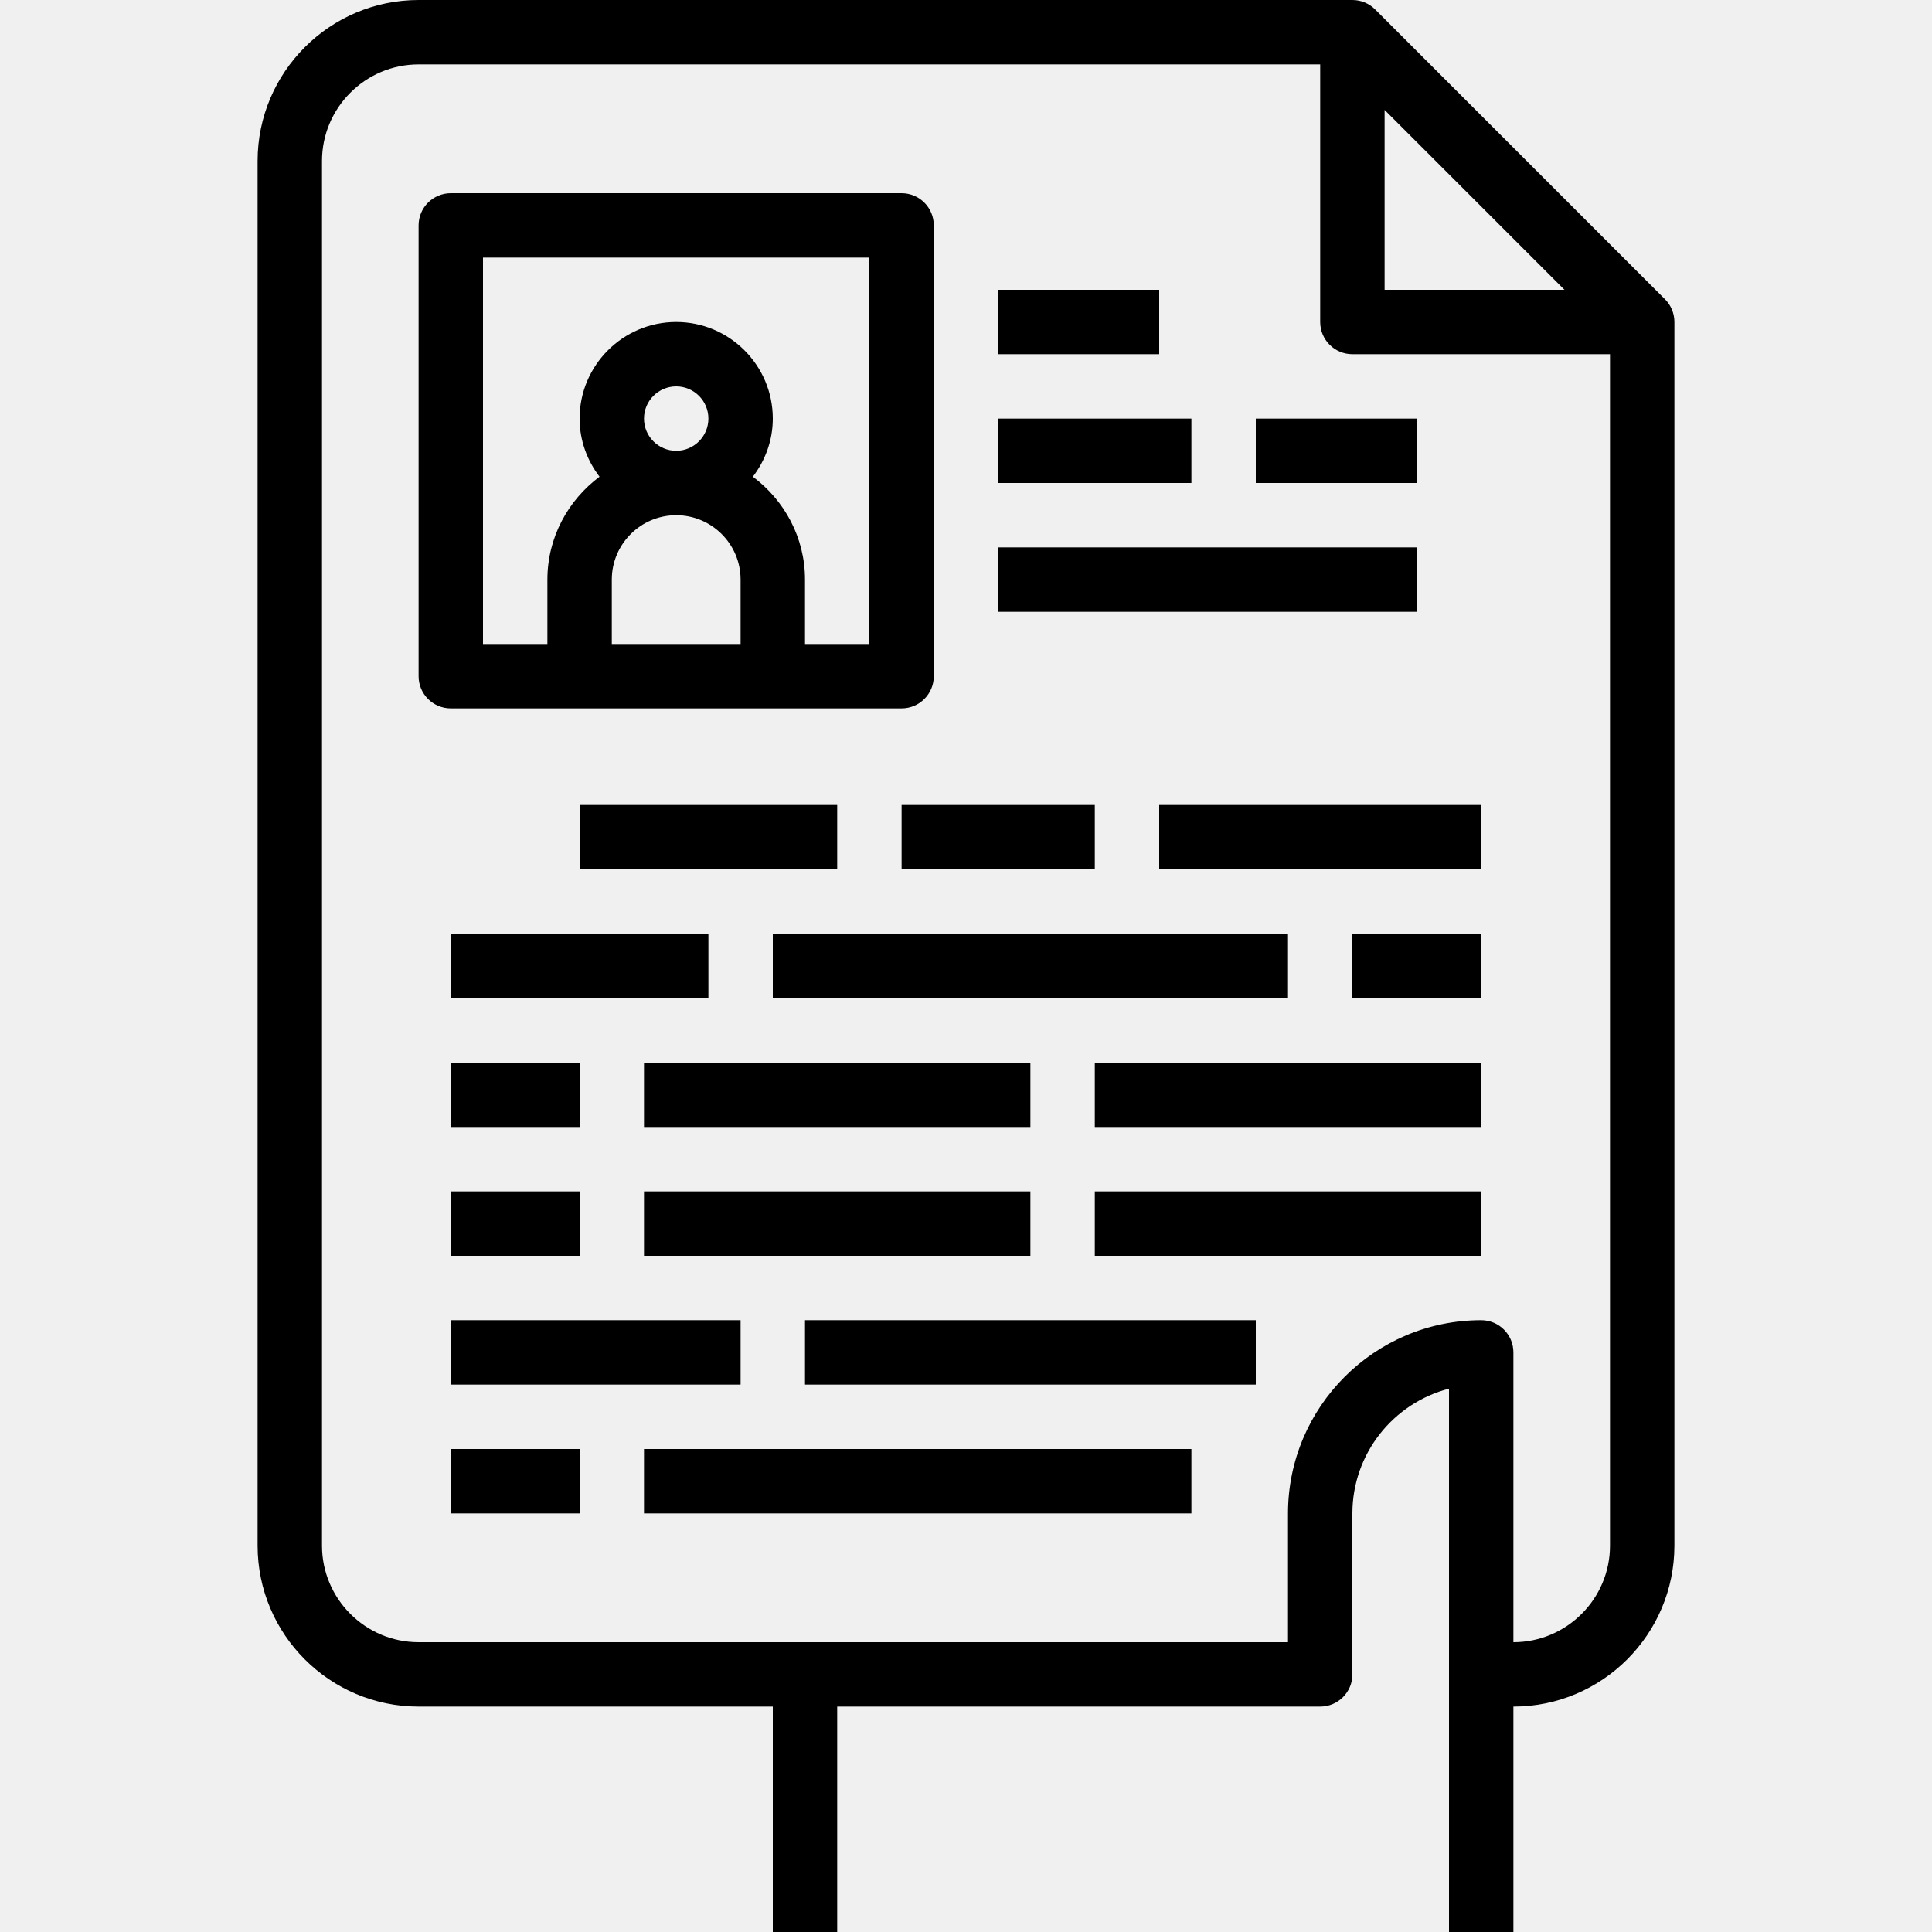
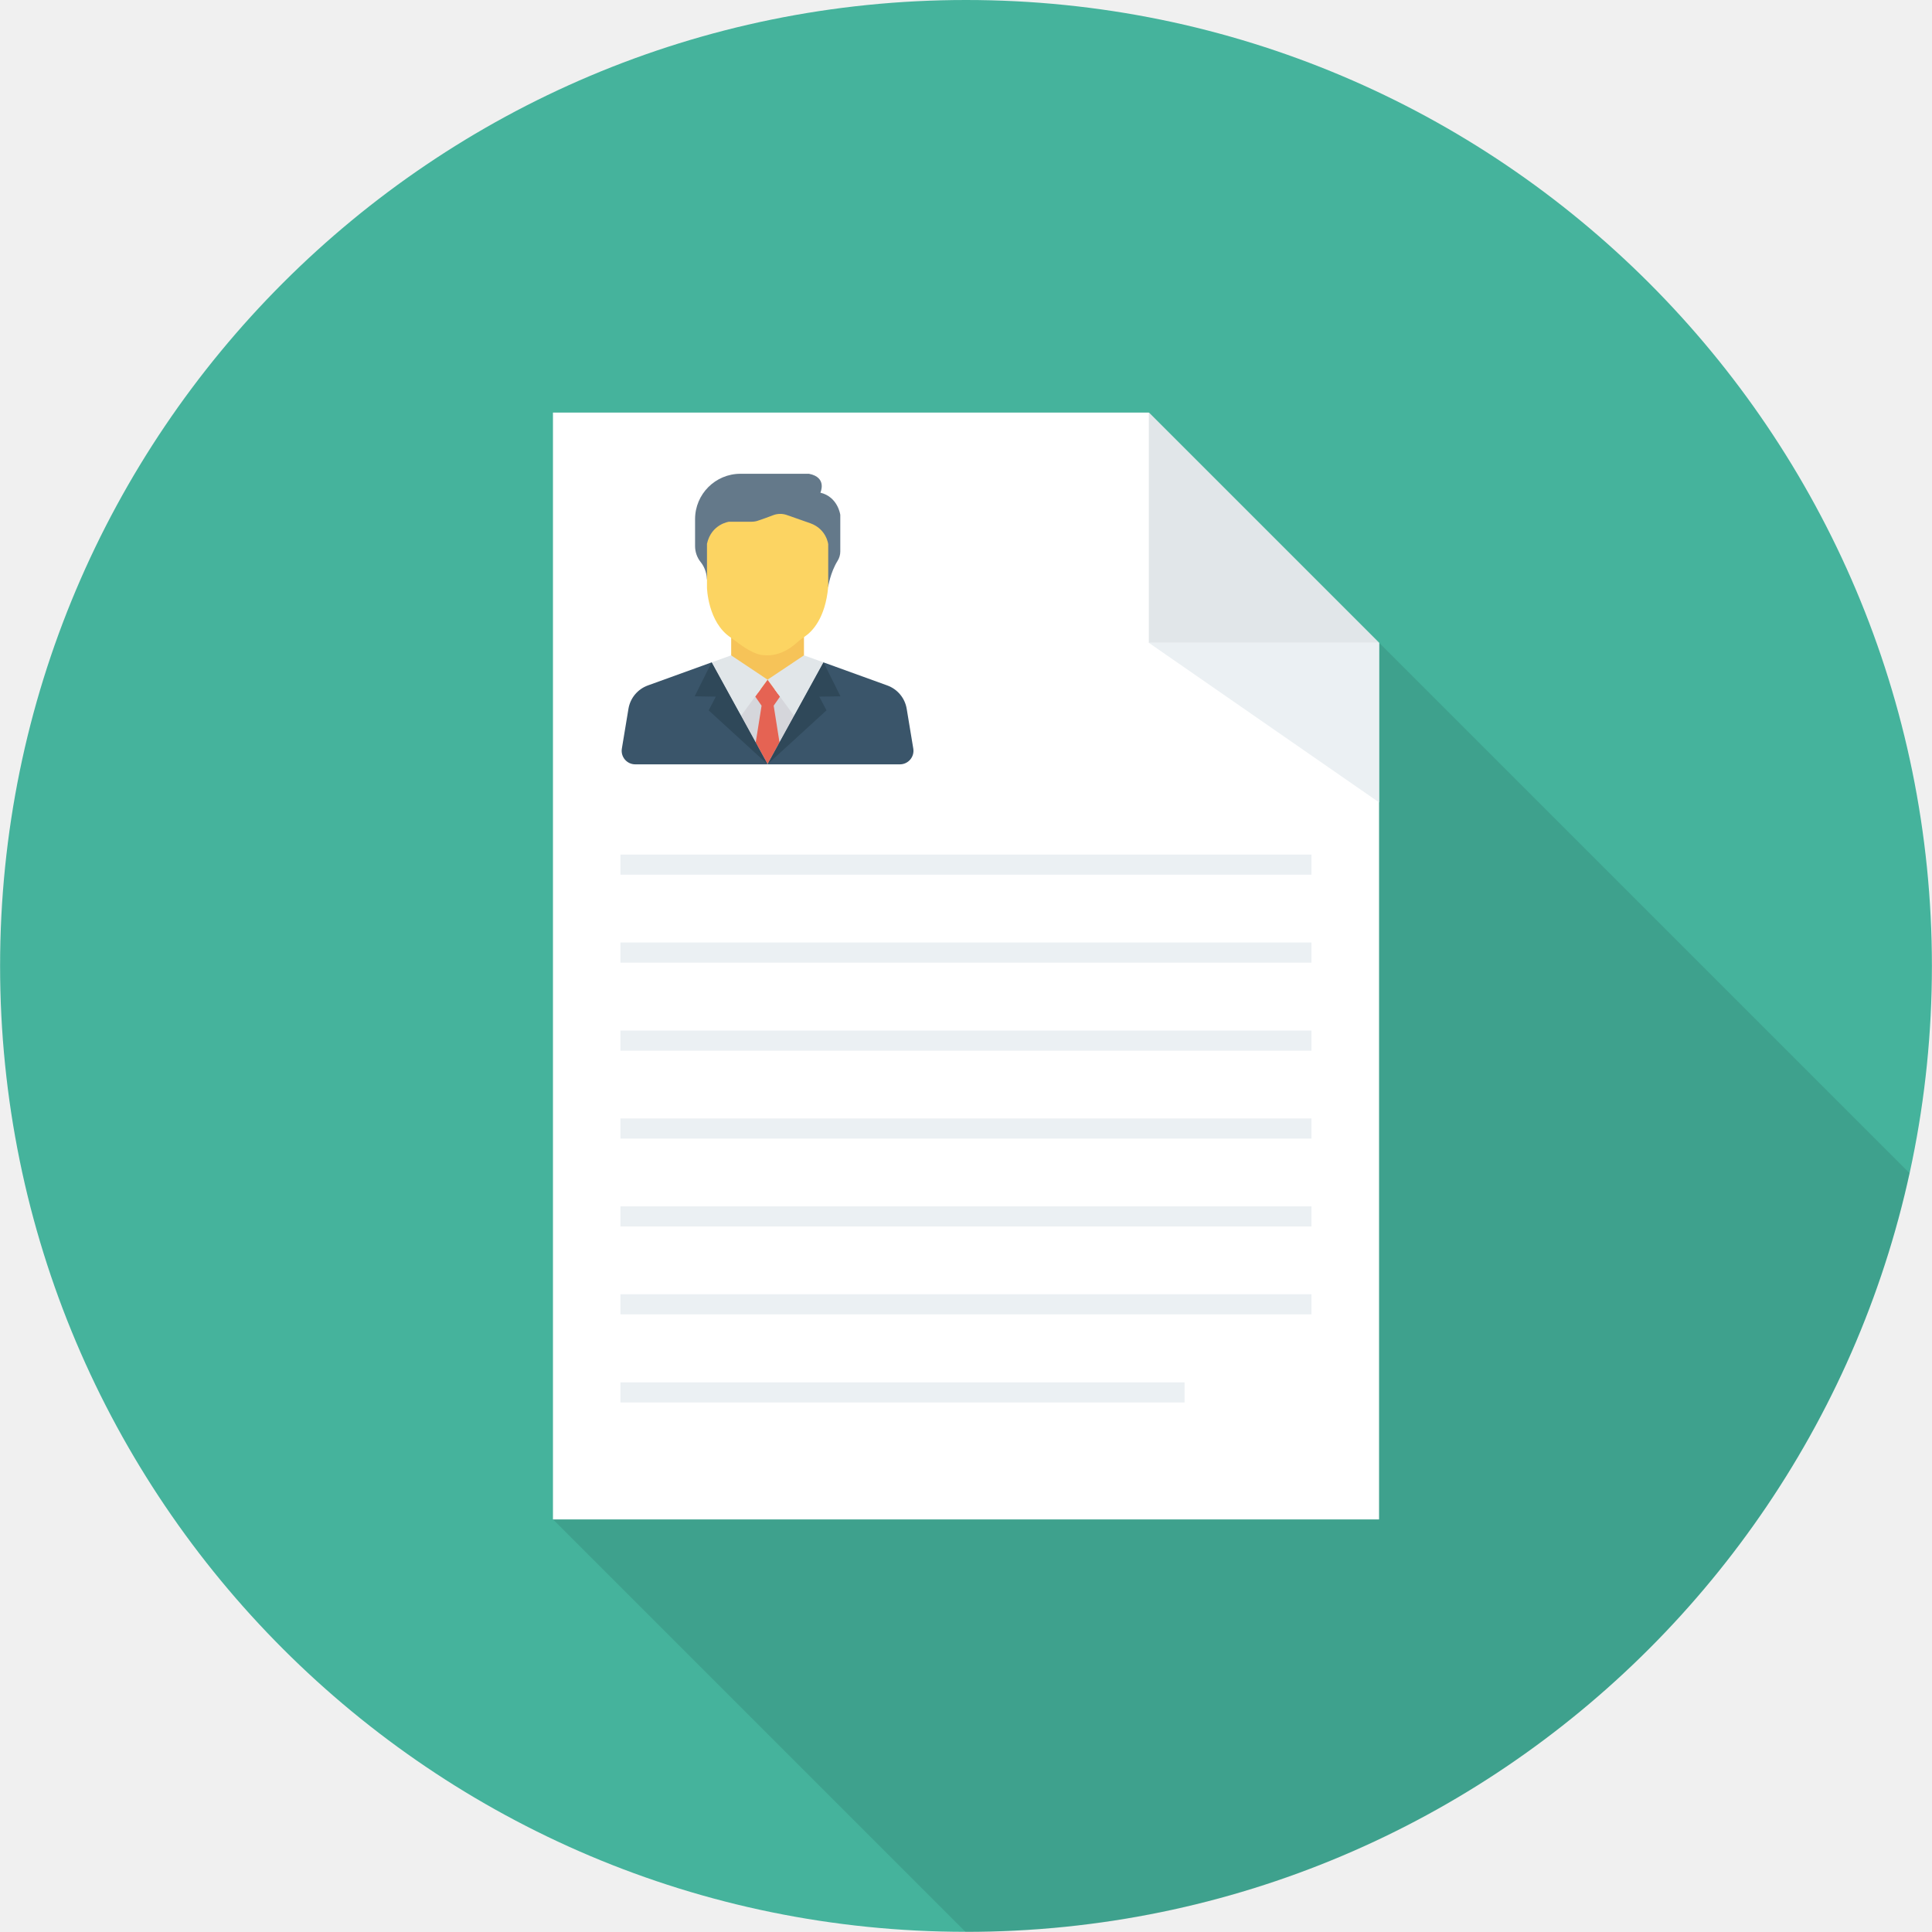
- <svg xmlns="http://www.w3.org/2000/svg" fill="#000000" version="1.1" id="Layer_1" viewBox="0 0 480 480" xml:space="preserve">
+ <svg xmlns="http://www.w3.org/2000/svg" version="1.1" id="Layer_1" viewBox="0 0 451.319 451.319" xml:space="preserve">
+   <circle style="fill:#45B39C;" cx="225.659" cy="225.638" r="225.638" />
+   <path style="opacity:0.1;enable-background:new    ;" d="M129.188,96.37v258.566l96.38,96.38c0.031,0,0.061,0.002,0.092,0.002  c108.013,0,198.249-75.908,220.403-177.276L268.391,96.37C268.391,96.37,129.188,96.37,129.188,96.37z M179.306,158.754l0.01,0.014  l-0.01,0.006V158.754z M179.306,178.551l-0.013-0.013l0.012-0.011h0l0.012,0.011L179.306,178.551z M179.333,158.756l-0.004,0.002  l0.004-0.005V158.756z" />
+   <polygon style="fill:#FFFFFF;" points="268.371,96.378 129.169,96.378 129.169,354.944 322.152,354.944 322.152,150.159 " />
+   <polygon style="fill:#E1E6E9;" points="268.371,150.159 322.152,150.159 268.371,96.378 " />
+   <polygon style="fill:#EBF0F3;" points="322.152,150.159 268.371,150.159 322.152,187.438 " />
  <g>
-     <g>
-       <path d="M413.648,74.336L341.664,2.352C340.216,0.896,338.216,0,336,0H104C81.944,0,64,17.944,64,40v344c0,22.056,17.944,40,40,40    h88v56h16v-56h120c4.416,0,8-3.576,8-8v-40c0-14.88,10.216-27.432,24-30.984V416v64h16v-56c22.056,0,40-17.944,40-40V80    C416,77.784,415.104,75.784,413.648,74.336z M344,27.312L388.688,72H344V27.312z M400,384c0,13.232-10.768,24-24,24v-72    c0-4.424-3.584-8-8-8c-26.472,0-48,21.528-48,48v32H104c-13.232,0-24-10.768-24-24V40c0-13.232,10.768-24,24-24h224v64    c0,4.424,3.584,8,8,8h64V384z" />
-     </g>
+     <path style="fill:#F6C358;" d="M179.284,162.098l0.023,0.015l0,0v-0.02l0.01,0.014l0.012-0.008v0l0.004-0.005v0.003l8.473-5.663   l0.001,0v-9.385c-0.641,0.441-1.256,0.92-1.834,1.441c-3.718,3.361-7.365,2.785-7.365,2.785c-2.224,0.059-5.393-2.22-6.744-3.281   c-0.344-0.27-0.697-0.528-1.059-0.773v9.212l0,0L179.284,162.098z" />
+     <polygon style="fill:#F6C358;" points="179.306,158.775 179.306,158.775 179.306,158.774 179.306,158.774 176.565,162.508    176.565,162.508  " />
+   </g>
+   <path style="fill:#64798A;" d="M193.474,137.047c0,0,0.49-3.308,2.184-6.026c0.411-0.66,0.636-1.418,0.636-2.196v-8.551  c0,0-0.534-4.193-4.65-5.184c0,0,1.677-3.571-2.668-4.415h-16.009l0,0c-5.852,0-10.597,4.744-10.597,10.597v6.282  c0,1.361,0.456,2.685,1.308,3.747c0.671,0.835,1.367,2.148,1.475,4.048" />
+   <path style="fill:#FCD462;" d="M178.608,153.056c0,0,3.647,0.576,7.365-2.785c0.578-0.522,1.193-1,1.834-1.441  c0.063-0.044,0.125-0.089,0.189-0.132c1.646-1.106,4.809-4.171,5.479-11.651v-9.911c0,0-0.381-3.507-4.117-4.879l-5.552-1.949  c-1.035-0.363-2.165-0.349-3.191,0.04c-1.15,0.437-2.669,1.002-3.625,1.308c-0.458,0.147-0.936,0.22-1.417,0.22h-5.275  c0,0-4.117,0.534-5.146,5.145v8.327v1.927c0,0,0.179,8.1,5.542,11.65c0.038,0.025,0.073,0.052,0.111,0.077  c0.362,0.244,0.715,0.503,1.059,0.773C173.215,150.836,176.384,153.115,178.608,153.056z" />
+   <g>
+     <polygon style="fill:#D5D6DB;" points="182.048,161.783 180.312,164.275 181.915,174.376 185.931,167.073  " />
+     <polygon style="fill:#D5D6DB;" points="176.83,174.997 178.587,163.924 176.676,161.181 172.42,166.978  " />
+     <polygon style="fill:#D5D6DB;" points="176.565,162.508 176.449,162.666 179.306,158.789 179.306,158.775 179.306,158.775  " />
  </g>
  <g>
-     <g>
-       <path d="M224,48H112c-4.416,0-8,3.576-8,8v112c0,4.424,3.584,8,8,8h32h48h32c4.416,0,8-3.576,8-8V56C232,51.576,228.416,48,224,48    z M184,160h-32v-16c0-8.824,7.176-16,16-16c8.824,0,16,7.176,16,16V160z M160,104c0-4.416,3.592-8,8-8s8,3.584,8,8s-3.592,8-8,8    S160,108.416,160,104z M216,160h-16v-16c0-10.488-5.136-19.72-12.952-25.56c3.064-4.032,4.952-9,4.952-14.44    c0-13.232-10.768-24-24-24s-24,10.768-24,24c0,5.44,1.888,10.408,4.952,14.44C141.136,124.28,136,133.512,136,144v16h-16V64h96    V160z" />
-     </g>
+     <polygon style="fill:#E56353;" points="182.096,173.431 180.734,164.846 182.209,162.728 182.209,162.728 179.306,158.774    179.306,158.775 179.306,158.789 176.449,162.666 176.417,162.709 176.417,162.709 176.417,162.709 177.905,164.846    176.537,173.469 176.537,173.469 179.306,178.504 182.096,173.432  " />
+     <polygon style="fill:#E56353;" points="179.323,178.535 179.587,178.27 179.315,178.52  " />
+     <polygon style="fill:#E56353;" points="179.297,178.52 179.025,178.27 179.289,178.535  " />
+     <polygon style="fill:#E56353;" points="179.294,178.539 179.306,178.552 179.319,178.539 179.306,178.528 179.306,178.528    179.306,178.528  " />
+     <polygon style="fill:#E56353;" points="179.333,158.754 179.328,158.759 179.333,158.756  " />
+     <polygon style="fill:#E56353;" points="179.306,158.754 179.306,158.774 179.316,158.767  " />
  </g>
  <g>
-     <g>
-       <rect x="248" y="72" width="40" height="16" />
-     </g>
+     <polygon style="fill:#E1E6E9;" points="179.333,158.756 179.328,158.759 179.328,158.759 179.316,158.767 179.306,158.774    179.306,158.774 179.306,158.774 179.306,158.774 179.306,158.774 182.209,162.728 185.51,167.224 192.38,154.734 187.807,153.094    187.806,153.094  " />
+     <polygon style="fill:#E1E6E9;" points="176.417,162.709 176.417,162.709 176.565,162.508 179.306,158.774 179.306,158.774    179.306,158.774 179.284,158.759 170.806,153.094 170.806,153.094 166.232,154.734 173.102,167.224  " />
  </g>
  <g>
-     <g>
-       <rect x="248" y="104" width="48" height="16" />
-     </g>
+     <path style="fill:#3A556A;" d="M179.323,178.535l0.009,0.017h3.576h27.313c1.955,0,3.443-1.754,3.124-3.683l-1.539-9.292   c-0.415-2.506-2.151-4.593-4.54-5.457l-14.886-5.386" />
+     <ellipse transform="matrix(-0.7203 -0.6936 0.6936 -0.7203 184.6395 431.5238)" style="fill:#3A556A;" cx="179.316" cy="178.538" rx="0.015" ry="0.01" />
  </g>
  <g>
-     <g>
-       <rect x="312" y="104" width="40" height="16" />
-     </g>
+     <polygon style="fill:#2F4859;" points="182.096,173.432 179.306,178.504 179.306,178.504 179.315,178.52 179.587,178.27    193.066,165.94 191.389,162.738 196.334,162.662 192.38,154.734 185.51,167.224  " />
+     <polygon style="fill:#2F4859;" points="179.294,178.539 179.306,178.528 179.306,178.528 179.297,178.52 179.289,178.535  " />
  </g>
+   <path style="fill:#3A556A;" d="M179.294,178.539l-0.004-0.004l-13.057-23.801l-14.886,5.386c-2.389,0.864-4.125,2.951-4.54,5.457  l-1.539,9.292c-0.319,1.929,1.169,3.683,3.124,3.683h27.339h2.111h0.026h1.438h0L179.294,178.539z" />
+   <polygon style="fill:#2F4859;" points="179.323,178.535 179.315,178.52 179.306,178.504 179.306,178.504 176.537,173.469   173.102,167.224 166.232,154.734 162.279,162.662 167.223,162.738 165.546,165.94 179.025,178.27 179.297,178.52 179.306,178.528   179.306,178.528 179.319,178.539 179.333,178.552 " />
  <g>
-     <g>
-       <rect x="248" y="136" width="104" height="16" />
-     </g>
-   </g>
-   <g>
-     <g>
-       <rect x="144" y="200" width="64" height="16" />
-     </g>
-   </g>
-   <g>
-     <g>
-       <rect x="224" y="200" width="48" height="16" />
-     </g>
-   </g>
-   <g>
-     <g>
-       <rect x="288" y="200" width="80" height="16" />
-     </g>
-   </g>
-   <g>
-     <g>
-       <rect x="112" y="232" width="64" height="16" />
-     </g>
-   </g>
-   <g>
-     <g>
-       <rect x="192" y="232" width="128" height="16" />
-     </g>
-   </g>
-   <g>
-     <g>
-       <rect x="336" y="232" width="32" height="16" />
-     </g>
-   </g>
-   <g>
-     <g>
-       <rect x="112" y="264" width="32" height="16" />
-     </g>
-   </g>
-   <g>
-     <g>
-       <rect x="160" y="264" width="96" height="16" />
-     </g>
-   </g>
-   <g>
-     <g>
-       <rect x="272" y="264" width="96" height="16" />
-     </g>
-   </g>
-   <g>
-     <g>
-       <rect x="112" y="296" width="32" height="16" />
-     </g>
-   </g>
-   <g>
-     <g>
-       <rect x="160" y="296" width="96" height="16" />
-     </g>
-   </g>
-   <g>
-     <g>
-       <rect x="272" y="296" width="96" height="16" />
-     </g>
-   </g>
-   <g>
-     <g>
-       <rect x="112" y="328" width="72" height="16" />
-     </g>
-   </g>
-   <g>
-     <g>
-       <rect x="200" y="328" width="112" height="16" />
-     </g>
-   </g>
-   <g>
-     <g>
-       <rect x="112" y="360" width="32" height="16" />
-     </g>
-   </g>
-   <g>
-     <g>
-       <rect x="160" y="360" width="136" height="16" />
-     </g>
+     <rect x="144.938" y="199.629" style="fill:#EBF0F3;" width="161.423" height="4.7" />
+     <rect x="144.938" y="220.175" style="fill:#EBF0F3;" width="161.423" height="4.7" />
+     <rect x="144.938" y="240.742" style="fill:#EBF0F3;" width="161.423" height="4.7" />
+     <rect x="144.938" y="261.274" style="fill:#EBF0F3;" width="161.423" height="4.7" />
+     <rect x="144.938" y="281.805" style="fill:#EBF0F3;" width="161.423" height="4.7" />
+     <rect x="144.938" y="302.336" style="fill:#EBF0F3;" width="161.423" height="4.7" />
+     <rect x="144.938" y="322.918" style="fill:#EBF0F3;" width="131.779" height="4.7" />
  </g>
</svg>
